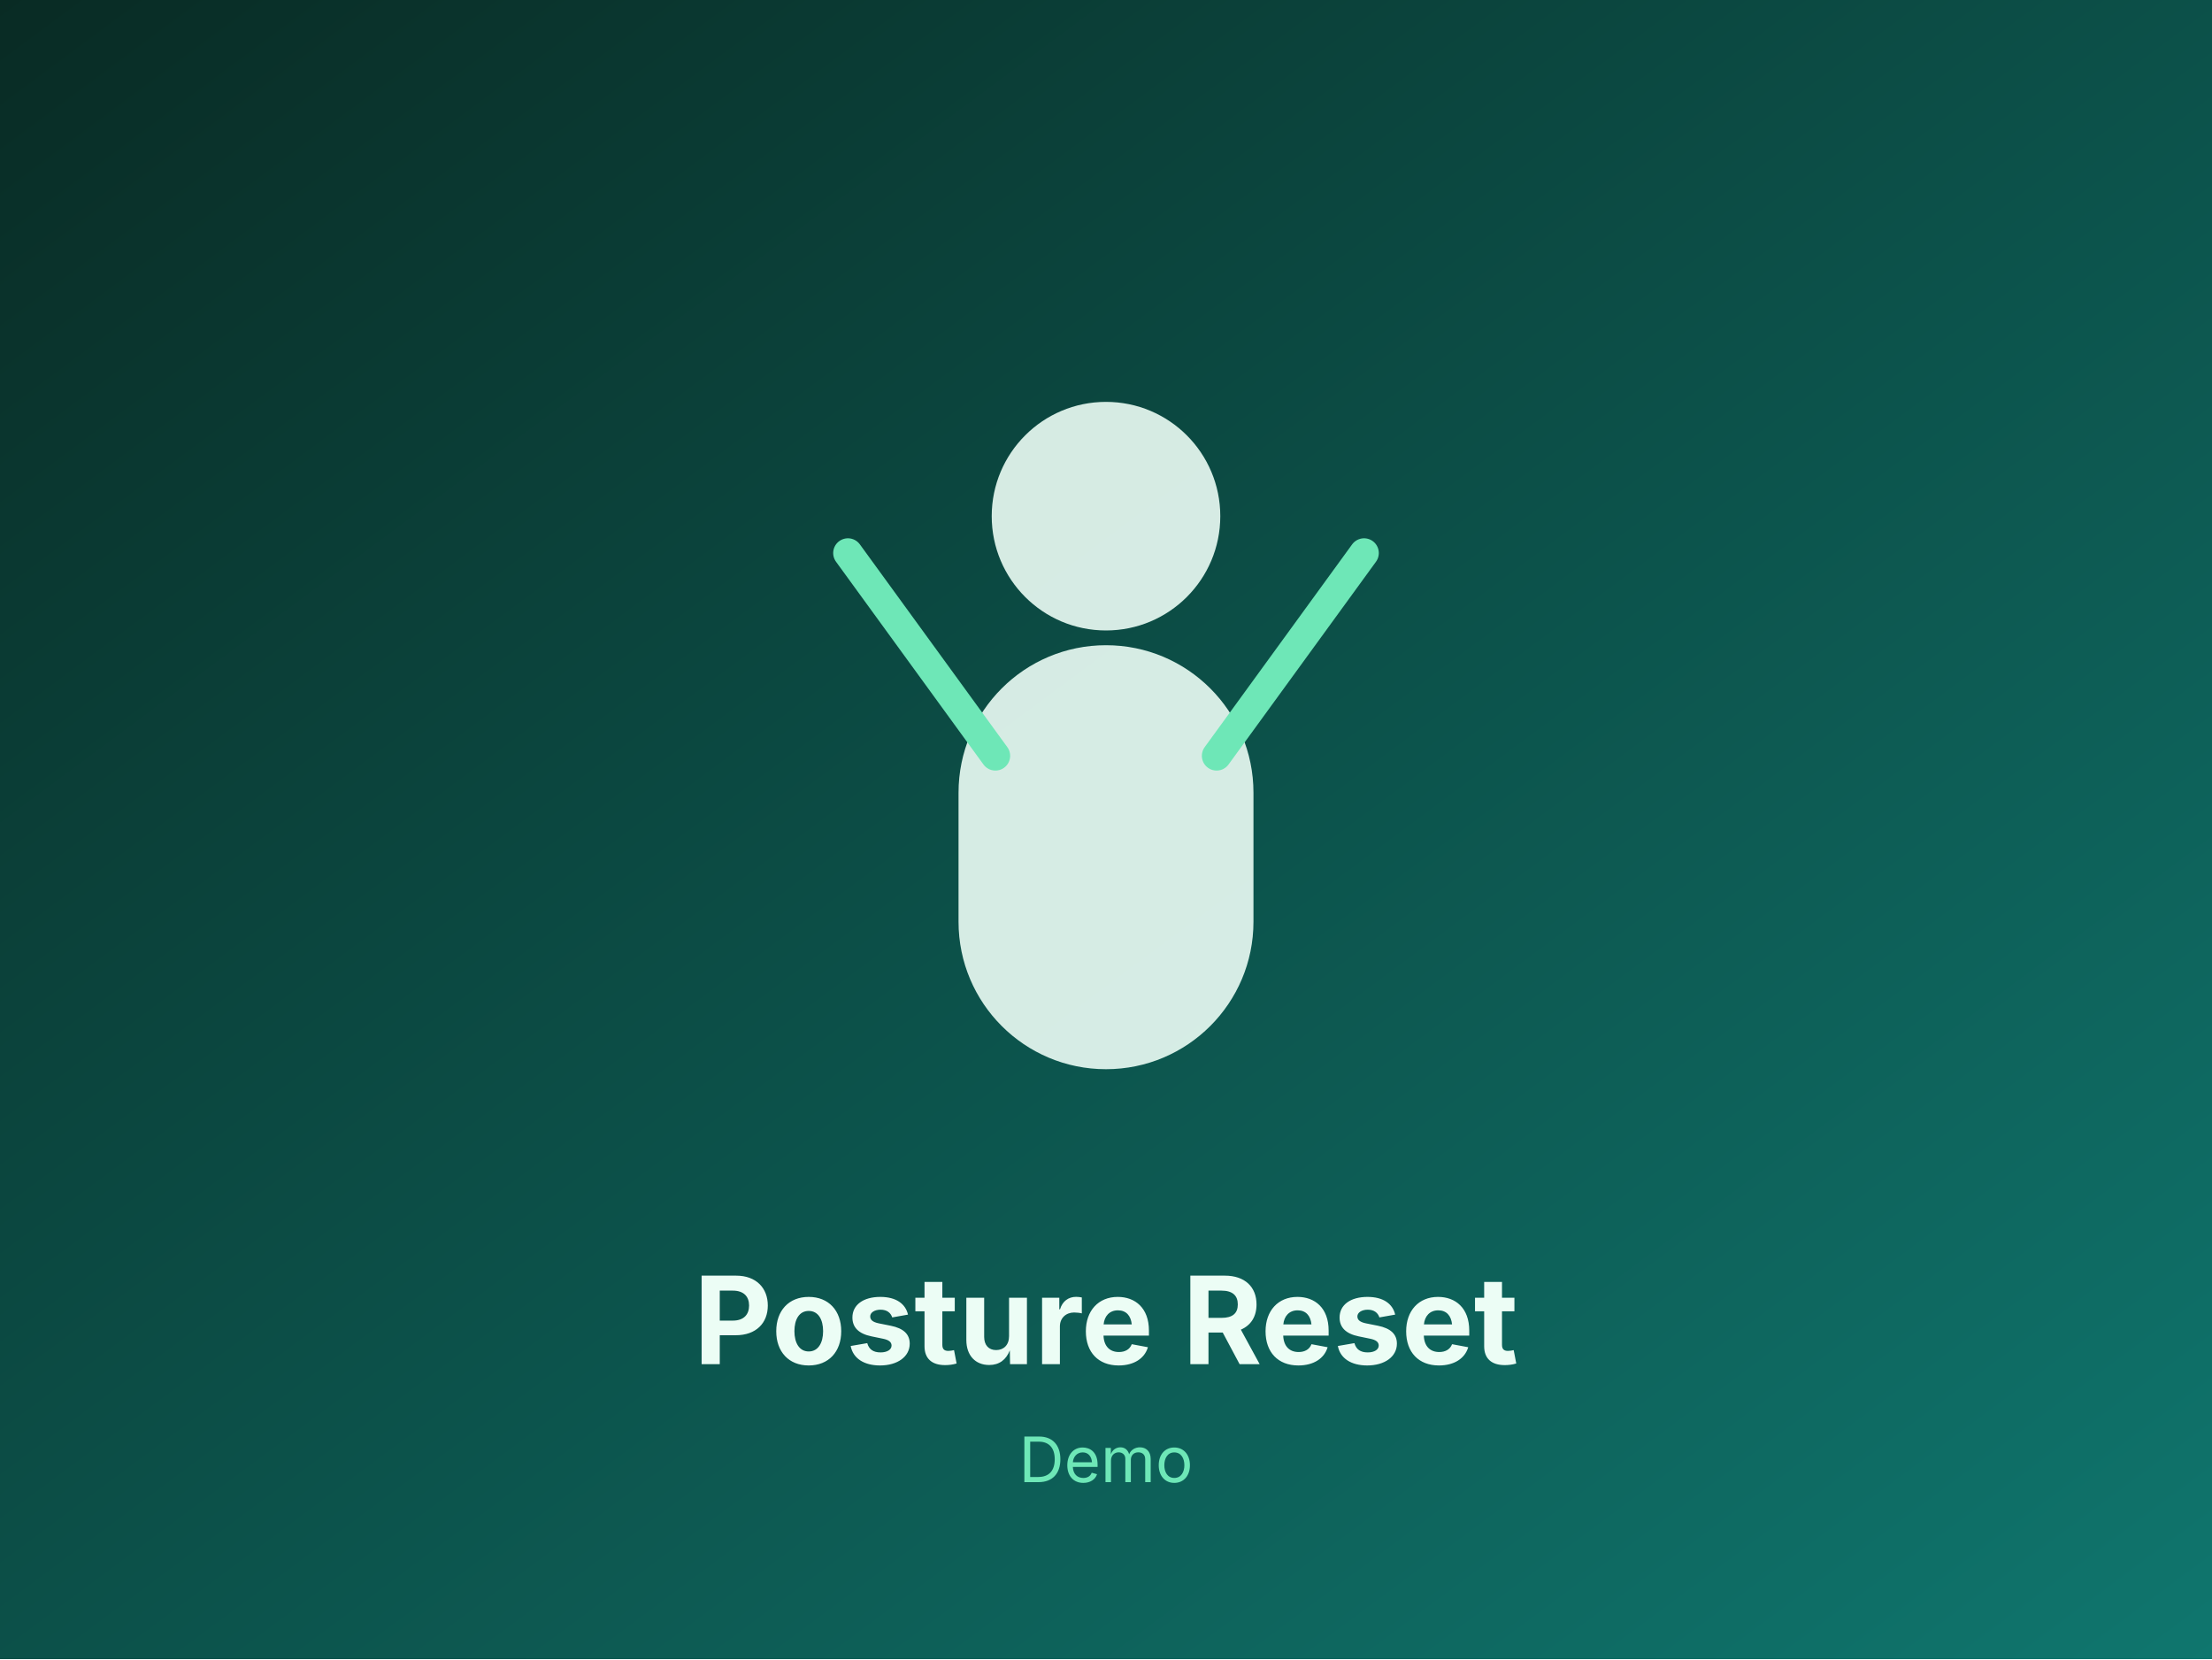
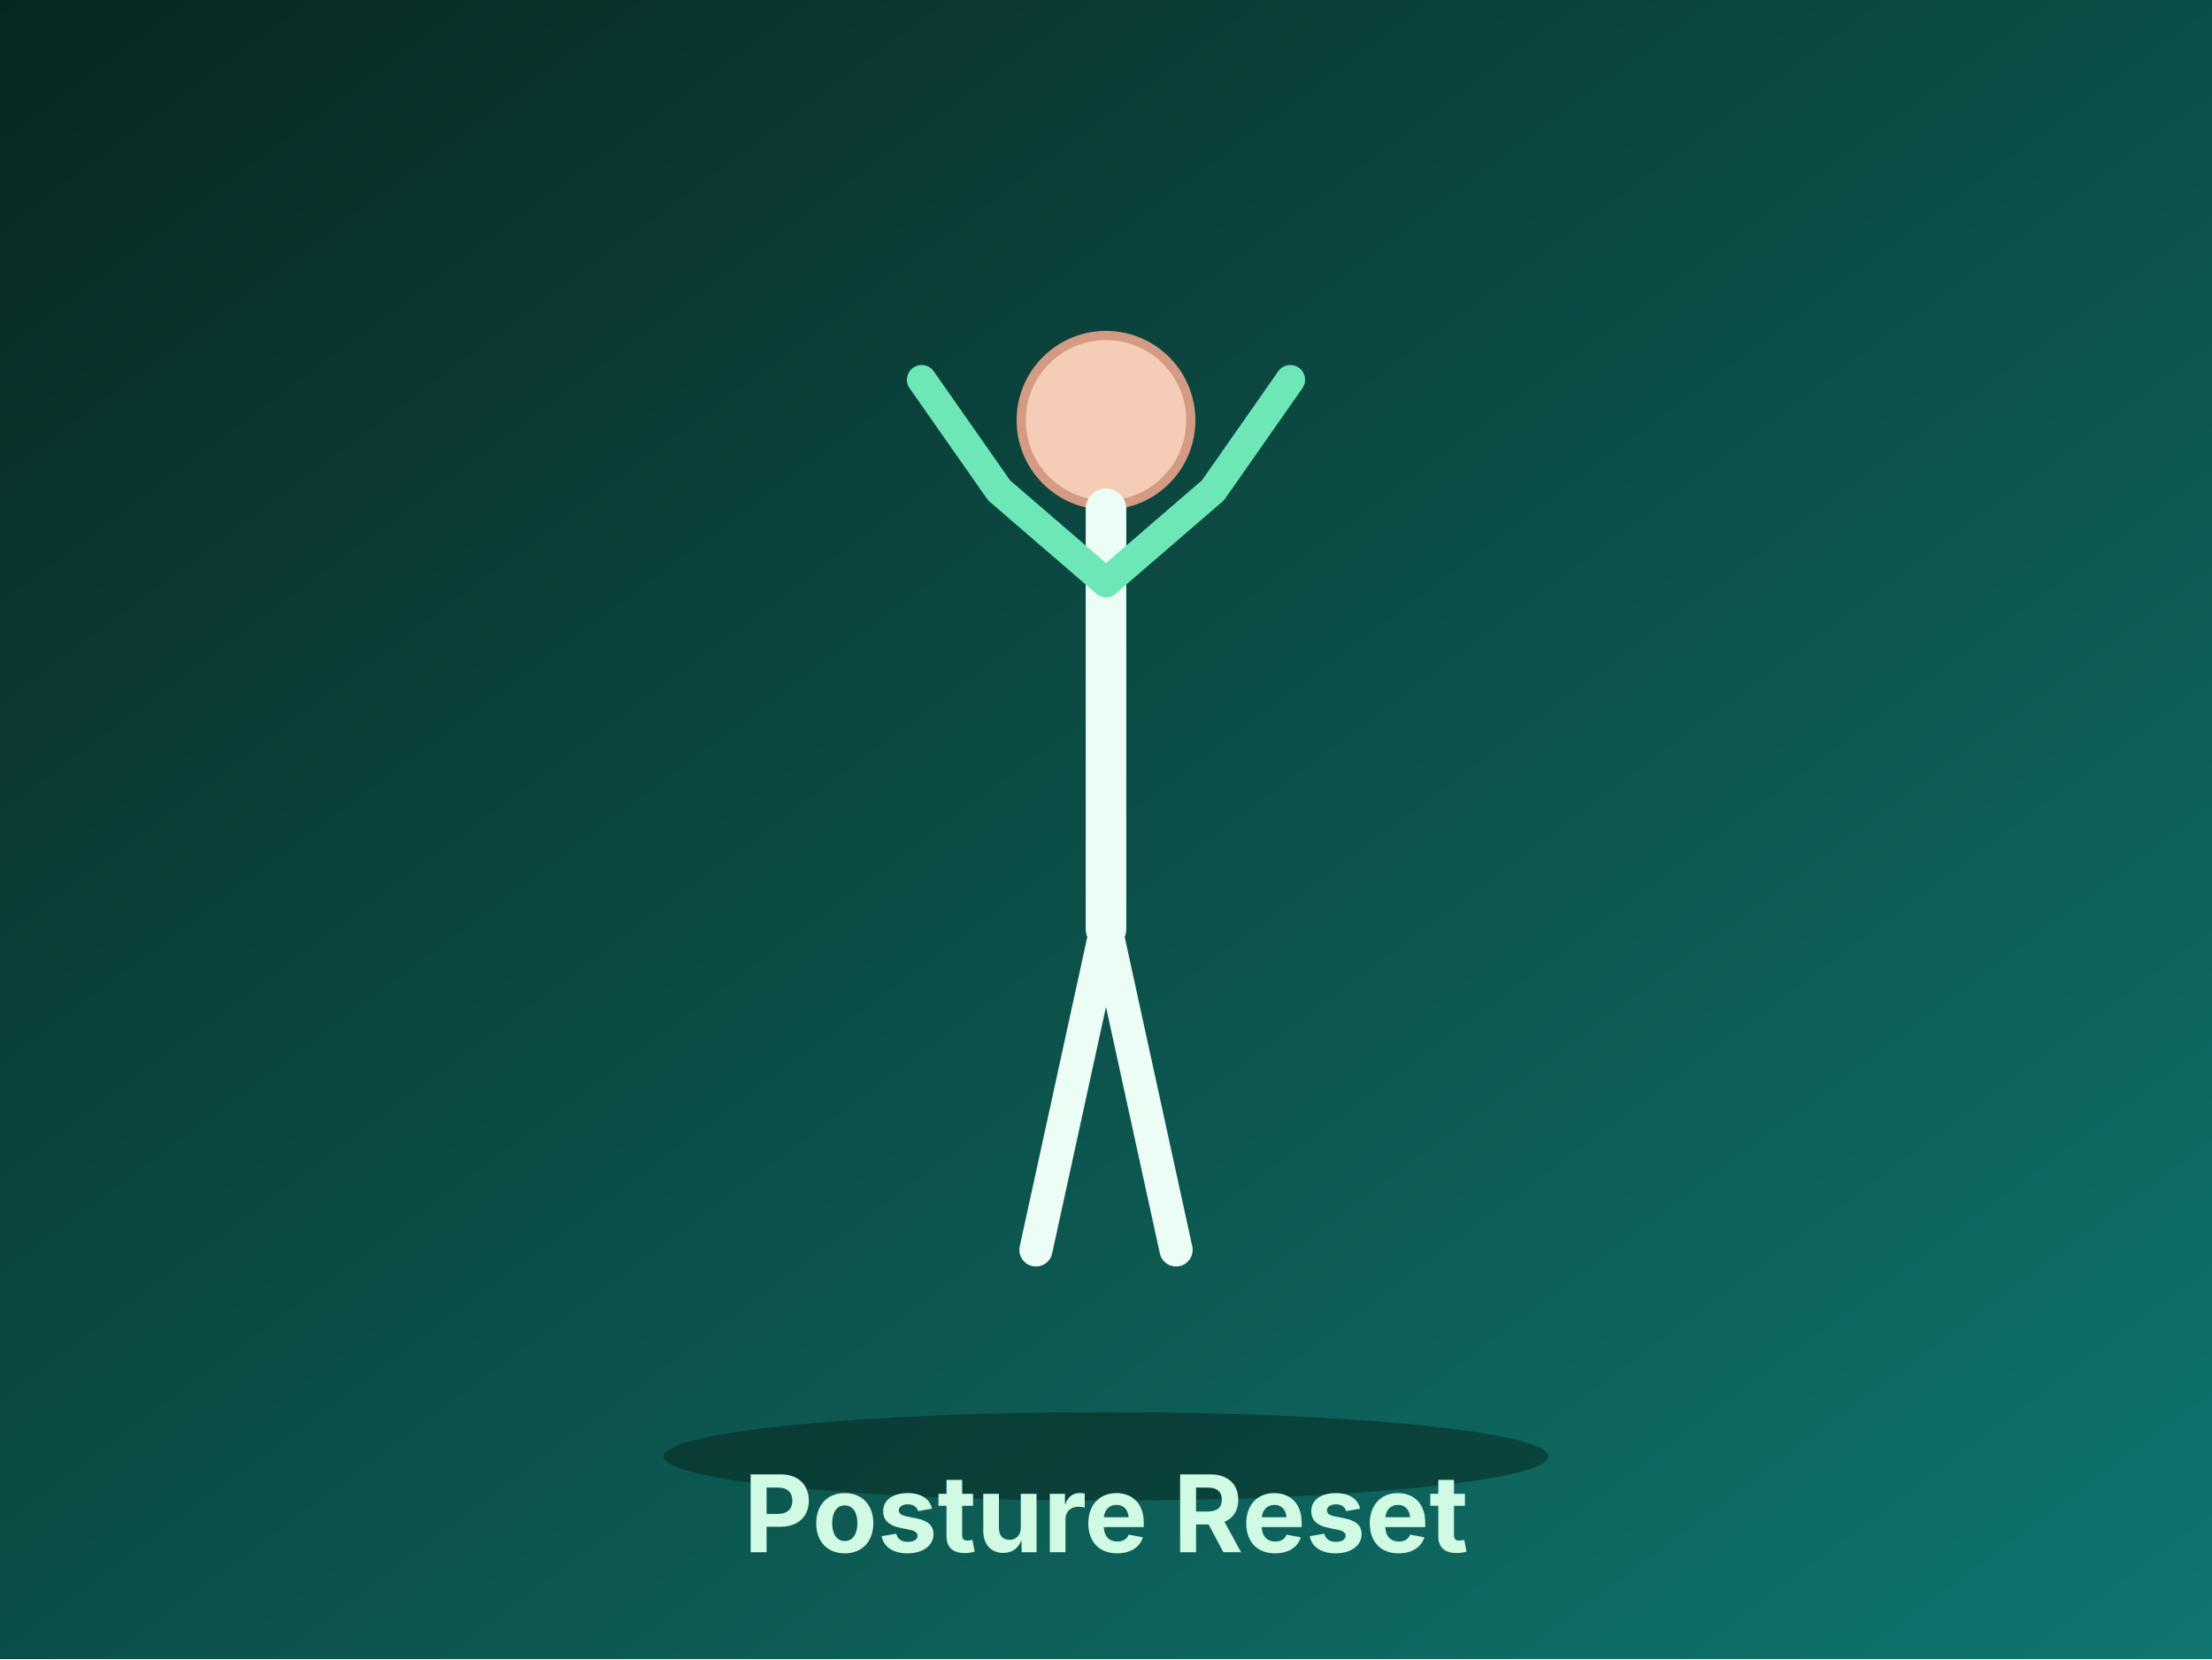
<svg xmlns="http://www.w3.org/2000/svg" viewBox="0 0 1200 900" role="img" aria-label="Posture reset demo">
  <defs>
    <linearGradient id="bg" x1="0" y1="0" x2="1" y2="1">
-       <stop offset="0%" stop-color="#092b24" />
+       <stop offset="0%" stop-color="#082721" />
      <stop offset="100%" stop-color="#0f766e" />
    </linearGradient>
  </defs>
  <rect width="1200" height="900" fill="url(#bg)" />
-   <circle cx="600" cy="280" r="62" fill="#ecfdf5" opacity="0.9" />
-   <rect x="520" y="350" width="160" height="230" rx="80" fill="#ecfdf5" opacity="0.9" />
-   <line x1="540" y1="410" x2="460" y2="300" stroke="#6ee7b7" stroke-width="16" stroke-linecap="round" />
-   <line x1="660" y1="410" x2="740" y2="300" stroke="#6ee7b7" stroke-width="16" stroke-linecap="round" />
-   <text x="600" y="740" text-anchor="middle" fill="#ecfdf5" font-size="66" font-family="Inter, Arial, sans-serif" font-weight="700">Posture Reset</text>
-   <text x="600" y="804" text-anchor="middle" fill="#6ee7b7" font-size="34" font-family="Inter, Arial, sans-serif">Demo</text>
+   <ellipse cx="600" cy="790" rx="240" ry="24" fill="#07211b" opacity="0.5" />
+   <g fill="none" stroke-linecap="round" stroke-linejoin="round">
+     <circle cx="600" cy="228" r="46" fill="#f5cdb7" stroke="#d39b83" stroke-width="5" />
+     <path d="M600 276 L600 504" stroke="#ecfdf5" stroke-width="22" />
+     <path d="M600 316 L542 266 L500 206" stroke="#6ee7b7" stroke-width="16" />
+     <path d="M600 316 L658 266 L700 206" stroke="#6ee7b7" stroke-width="16" />
+     <path d="M600 504 L562 678" stroke="#ecfdf5" stroke-width="18" />
+     <path d="M600 504 L638 678" stroke="#ecfdf5" stroke-width="18" />
+   </g>
+   <text x="600" y="842" text-anchor="middle" fill="#d1fae5" font-size="58" font-family="Inter, Arial, sans-serif" font-weight="700">Posture Reset</text>
</svg>
